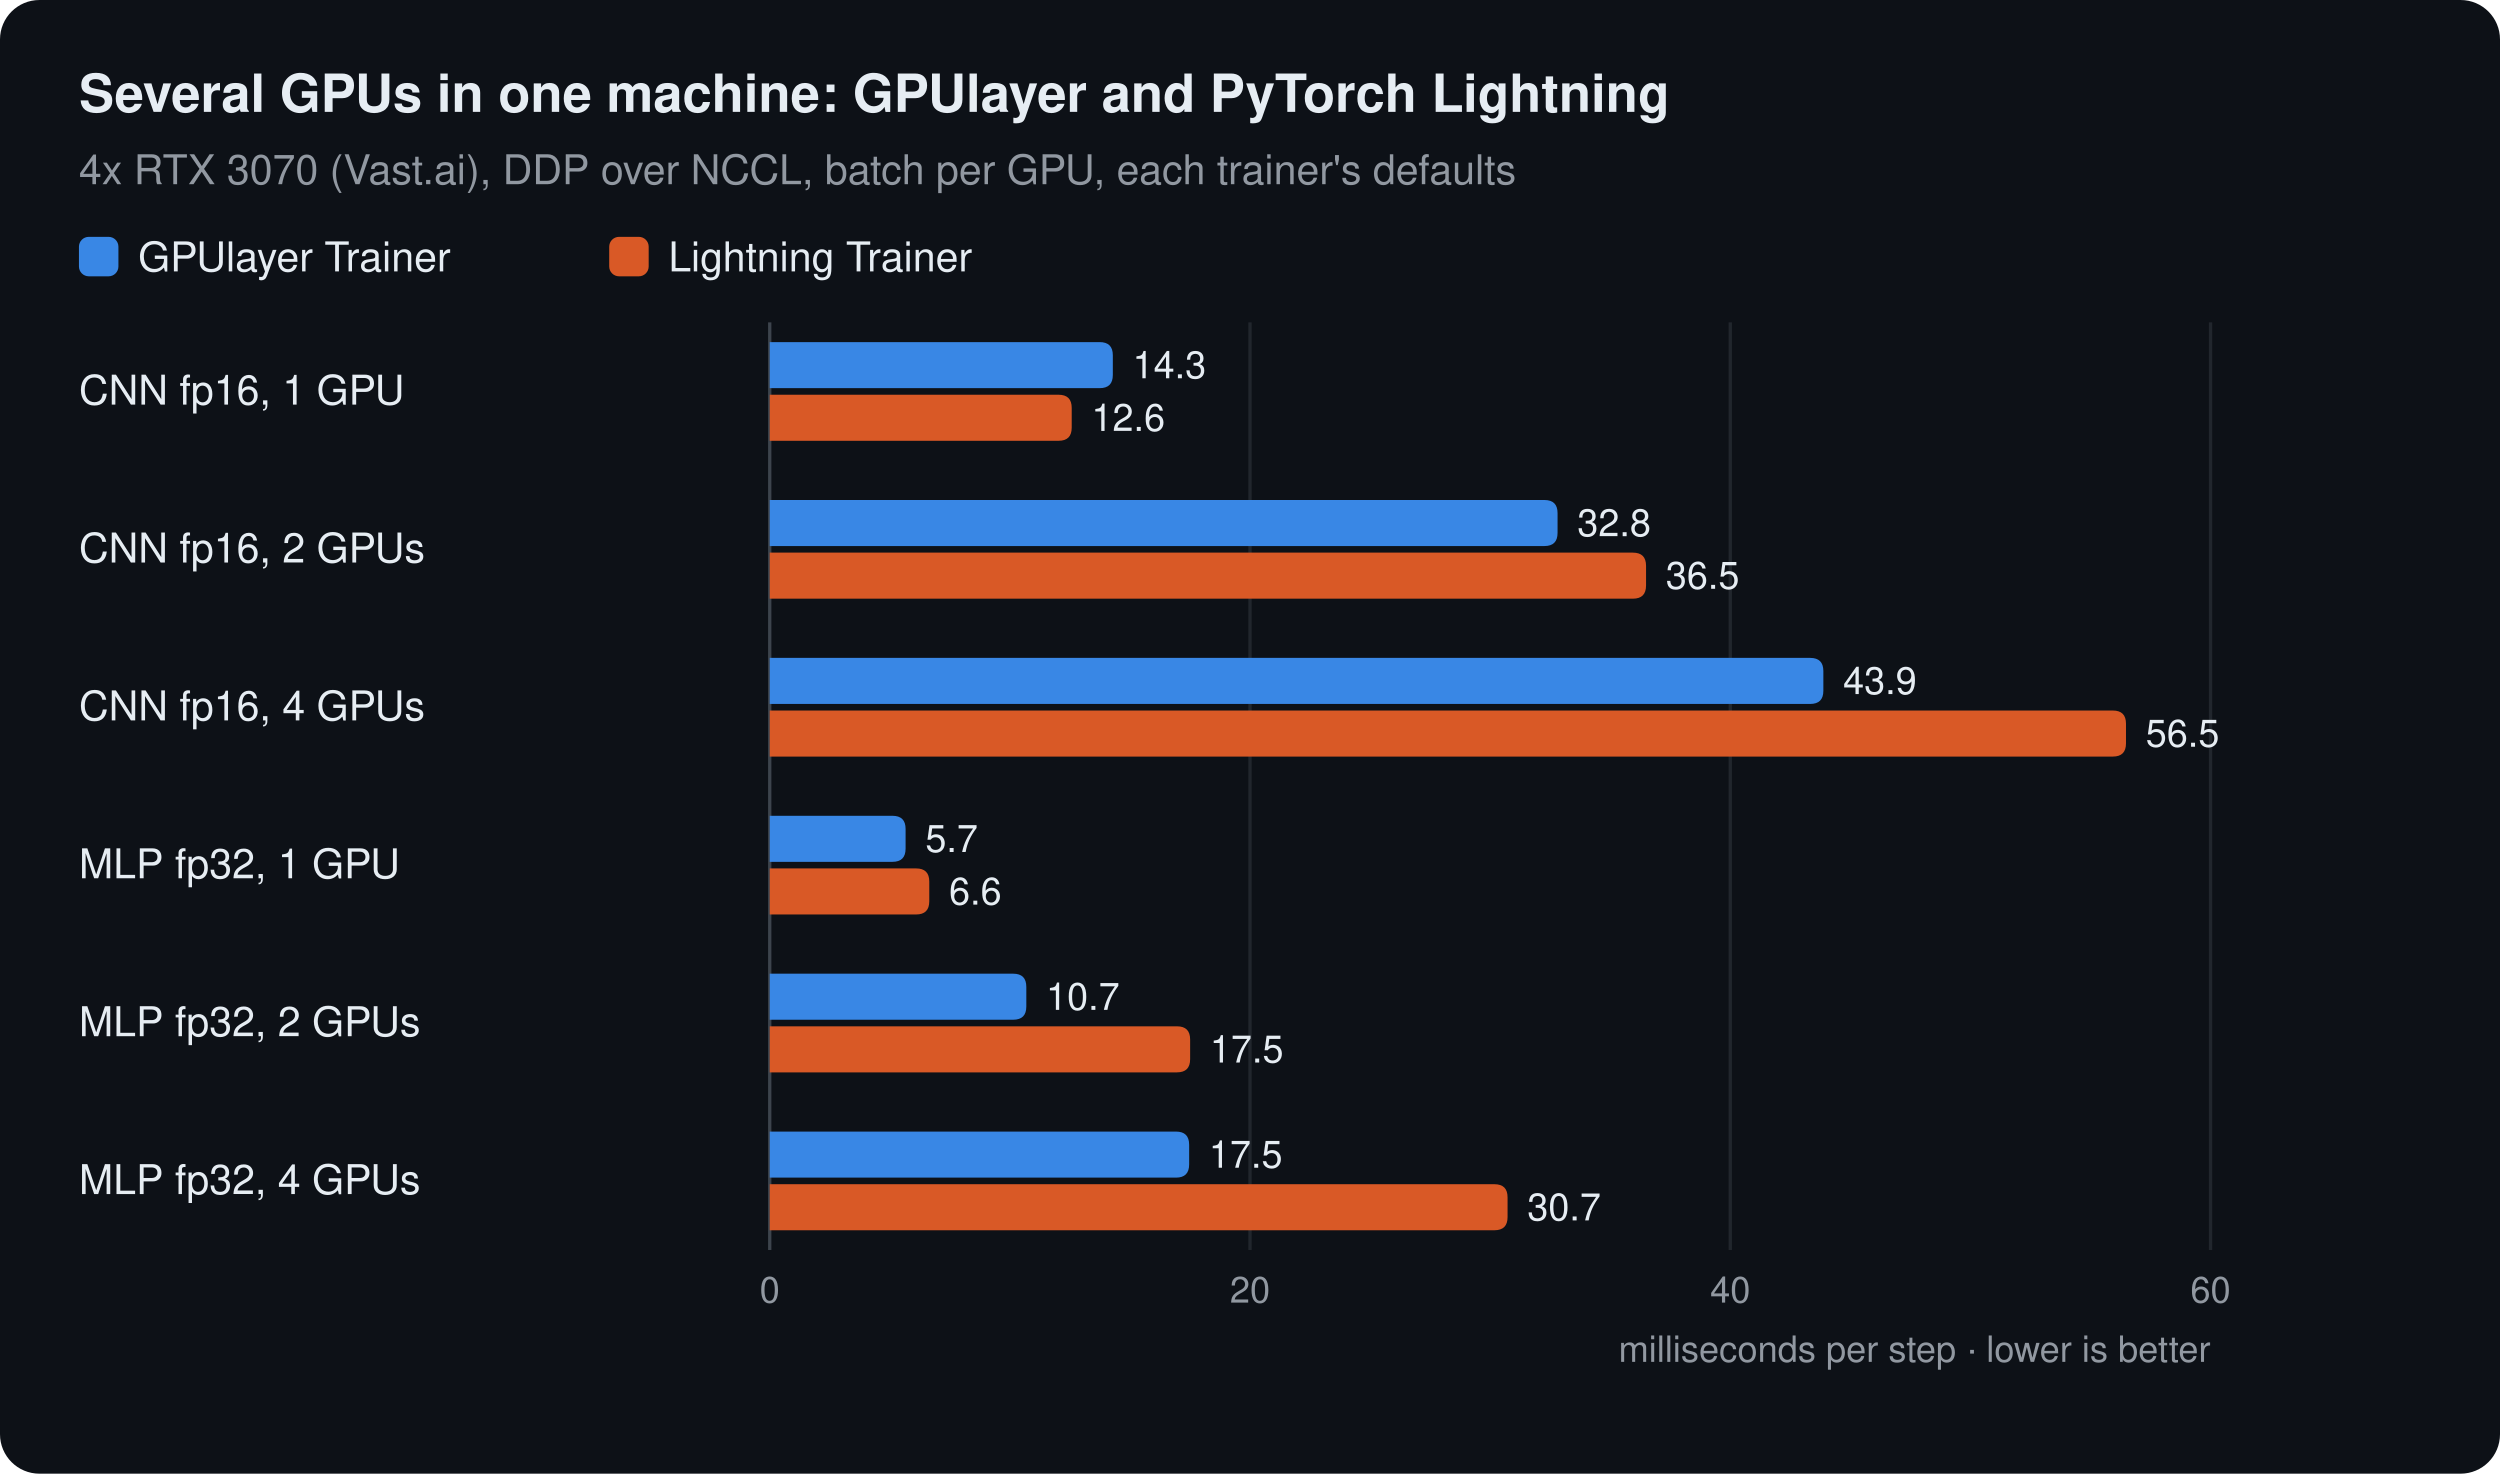
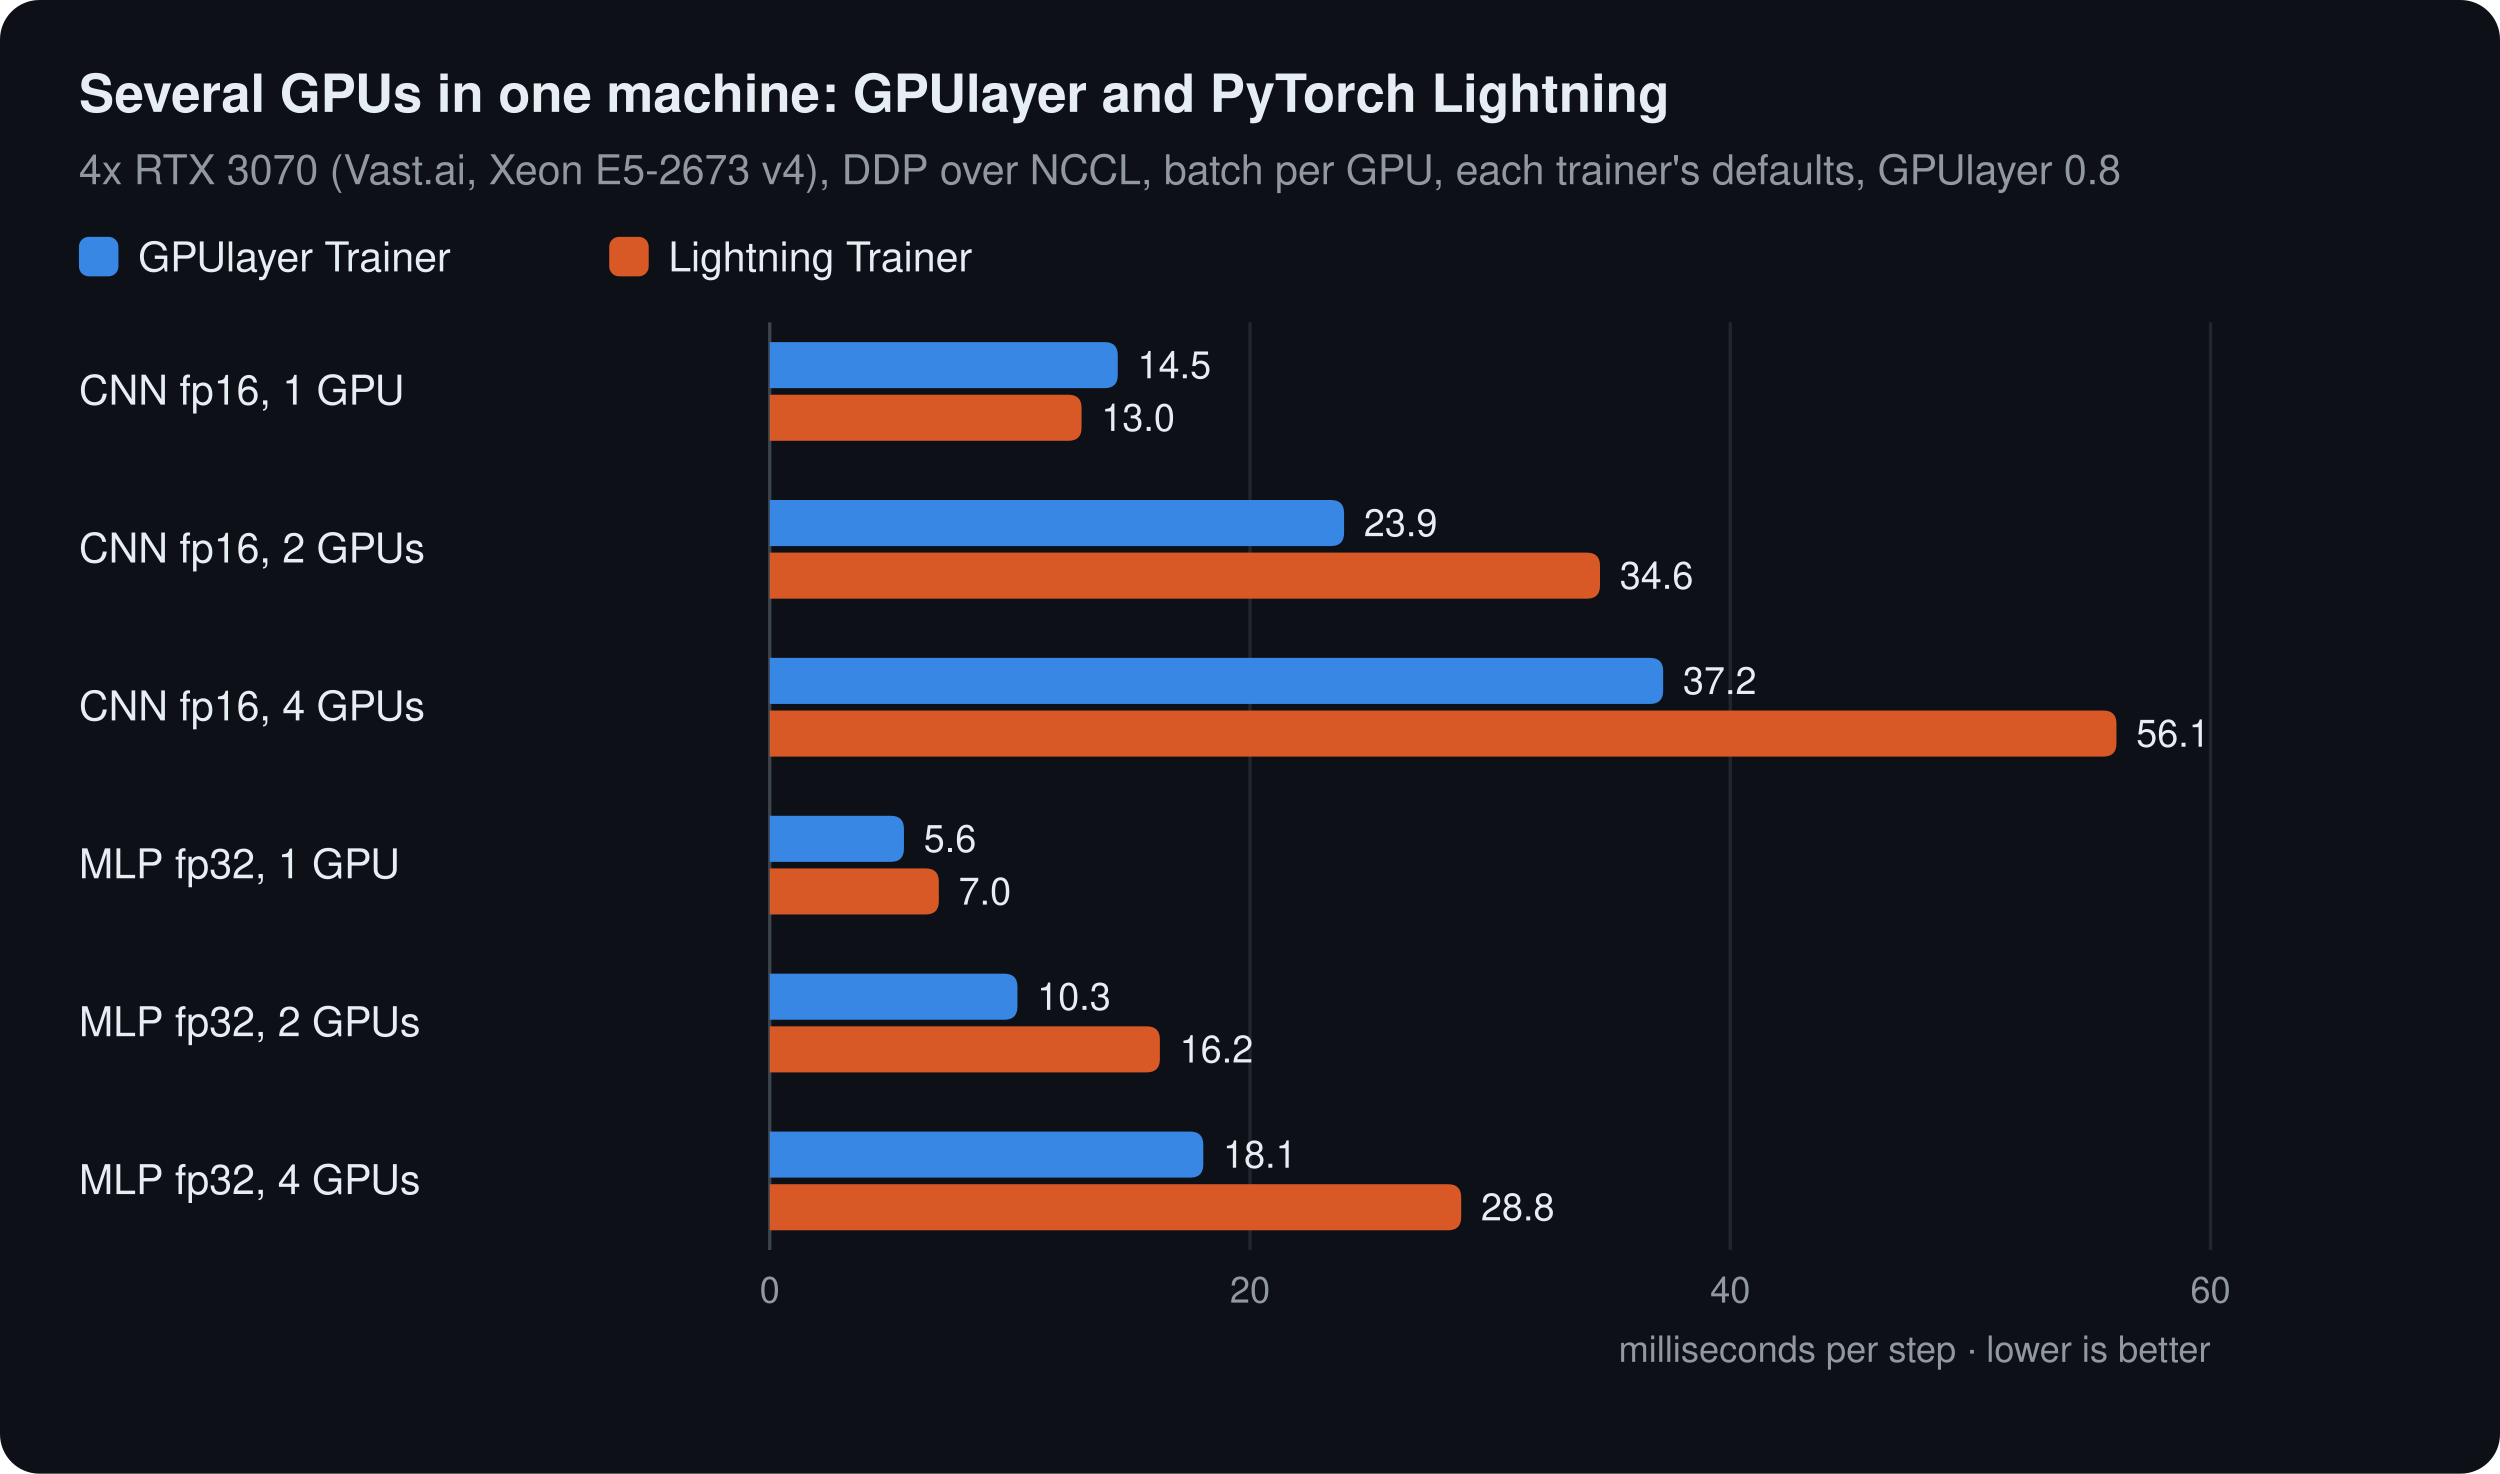
- <svg xmlns="http://www.w3.org/2000/svg" viewBox="0 0 760 448" width="760" height="448" role="img" aria-label="Several GPUs in one machine: GPUlayer and PyTorch Lightning: 4x RTX 3070 (Vast.ai), DDP over NCCL, batch per GPU, each trainer's defaults">
+ <svg xmlns="http://www.w3.org/2000/svg" viewBox="0 0 760 448" width="760" height="448" role="img" aria-label="Several GPUs in one machine: GPUlayer and PyTorch Lightning: 4x RTX 3070 (Vast.ai, Xeon E5-2673 v4), DDP over NCCL, batch per GPU, each trainer's defaults, GPUlayer 0.8">
  <rect width="760" height="448" rx="12" fill="#0d1117" />
  <text x="24.0" y="34.0" font-family="-apple-system, 'Segoe UI', Helvetica, Arial, sans-serif" font-size="16" font-weight="600" fill="#e6edf3" text-anchor="start">Several GPUs in one machine: GPUlayer and PyTorch Lightning</text>
-   <text x="24.0" y="56.0" font-family="-apple-system, 'Segoe UI', Helvetica, Arial, sans-serif" font-size="12.5" font-weight="400" fill="#9198a1" text-anchor="start">4x RTX 3070 (Vast.ai), DDP over NCCL, batch per GPU, each trainer's defaults</text>
+   <text x="24.0" y="56.0" font-family="-apple-system, 'Segoe UI', Helvetica, Arial, sans-serif" font-size="12.5" font-weight="400" fill="#9198a1" text-anchor="start">4x RTX 3070 (Vast.ai, Xeon E5-2673 v4), DDP over NCCL, batch per GPU, each trainer's defaults, GPUlayer 0.8</text>
  <rect x="24" y="72" width="12" height="12" rx="3" fill="#3987e5" />
  <text x="42.0" y="82.5" font-family="-apple-system, 'Segoe UI', Helvetica, Arial, sans-serif" font-size="12.5" font-weight="400" fill="#e6edf3" text-anchor="start">GPUlayer Trainer</text>
  <rect x="185.2" y="72" width="12" height="12" rx="3" fill="#d95926" />
  <text x="203.2" y="82.5" font-family="-apple-system, 'Segoe UI', Helvetica, Arial, sans-serif" font-size="12.5" font-weight="400" fill="#e6edf3" text-anchor="start">Lightning Trainer</text>
  <line x1="234.0" y1="98" x2="234.0" y2="380" stroke="#3d444d" stroke-width="1" />
  <text x="234.0" y="396.0" font-family="-apple-system, 'Segoe UI', Helvetica, Arial, sans-serif" font-size="11" font-weight="400" fill="#9198a1" text-anchor="middle">0</text>
  <line x1="380.0" y1="98" x2="380.0" y2="380" stroke="#21262d" stroke-width="1" />
  <text x="380.0" y="396.0" font-family="-apple-system, 'Segoe UI', Helvetica, Arial, sans-serif" font-size="11" font-weight="400" fill="#9198a1" text-anchor="middle">20</text>
  <line x1="526.0" y1="98" x2="526.0" y2="380" stroke="#21262d" stroke-width="1" />
  <text x="526.0" y="396.0" font-family="-apple-system, 'Segoe UI', Helvetica, Arial, sans-serif" font-size="11" font-weight="400" fill="#9198a1" text-anchor="middle">40</text>
  <line x1="672.0" y1="98" x2="672.0" y2="380" stroke="#21262d" stroke-width="1" />
  <text x="672.0" y="396.0" font-family="-apple-system, 'Segoe UI', Helvetica, Arial, sans-serif" font-size="11" font-weight="400" fill="#9198a1" text-anchor="middle">60</text>
  <text x="672.0" y="414.0" font-family="-apple-system, 'Segoe UI', Helvetica, Arial, sans-serif" font-size="11" font-weight="400" fill="#9198a1" text-anchor="end">milliseconds per step · lower is better</text>
  <text x="24.0" y="123.0" font-family="-apple-system, 'Segoe UI', Helvetica, Arial, sans-serif" font-size="12.5" font-weight="400" fill="#e6edf3" text-anchor="start">CNN fp16, 1 GPU</text>
-   <path d="M234.0 104.0H334.3Q338.3 104.0 338.3 108.0V114.0Q338.3 118.0 334.3 118.0H234.0Z" fill="#3987e5" />
-   <text x="344.3" y="115.0" font-family="-apple-system, 'Segoe UI', Helvetica, Arial, sans-serif" font-size="11.5" font-weight="400" fill="#e6edf3" text-anchor="start">14.3</text>
-   <path d="M234.0 120.0H321.8Q325.8 120.0 325.8 124.0V130.0Q325.8 134.0 321.8 134.0H234.0Z" fill="#d95926" />
-   <text x="331.8" y="131.0" font-family="-apple-system, 'Segoe UI', Helvetica, Arial, sans-serif" font-size="11.5" font-weight="400" fill="#e6edf3" text-anchor="start">12.6</text>
+   <path d="M234.0 104.0H335.8Q339.8 104.0 339.8 108.0V114.0Q339.8 118.0 335.8 118.0H234.0Z" fill="#3987e5" />
+   <text x="345.8" y="115.0" font-family="-apple-system, 'Segoe UI', Helvetica, Arial, sans-serif" font-size="11.5" font-weight="400" fill="#e6edf3" text-anchor="start">14.5</text>
+   <path d="M234.0 120.0H324.8Q328.8 120.0 328.8 124.0V130.0Q328.8 134.0 324.8 134.0H234.0Z" fill="#d95926" />
+   <text x="334.8" y="131.0" font-family="-apple-system, 'Segoe UI', Helvetica, Arial, sans-serif" font-size="11.5" font-weight="400" fill="#e6edf3" text-anchor="start">13.0</text>
  <text x="24.0" y="171.0" font-family="-apple-system, 'Segoe UI', Helvetica, Arial, sans-serif" font-size="12.5" font-weight="400" fill="#e6edf3" text-anchor="start">CNN fp16, 2 GPUs</text>
-   <path d="M234.0 152.0H469.5Q473.5 152.0 473.5 156.0V162.0Q473.5 166.0 469.5 166.0H234.0Z" fill="#3987e5" />
-   <text x="479.5" y="163.0" font-family="-apple-system, 'Segoe UI', Helvetica, Arial, sans-serif" font-size="11.5" font-weight="400" fill="#e6edf3" text-anchor="start">32.8</text>
-   <path d="M234.0 168.0H496.4Q500.4 168.0 500.4 172.0V178.0Q500.4 182.0 496.4 182.0H234.0Z" fill="#d95926" />
-   <text x="506.4" y="179.0" font-family="-apple-system, 'Segoe UI', Helvetica, Arial, sans-serif" font-size="11.5" font-weight="400" fill="#e6edf3" text-anchor="start">36.5</text>
+   <path d="M234.0 152.0H404.6Q408.6 152.0 408.6 156.0V162.0Q408.6 166.0 404.6 166.0H234.0Z" fill="#3987e5" />
+   <text x="414.6" y="163.0" font-family="-apple-system, 'Segoe UI', Helvetica, Arial, sans-serif" font-size="11.5" font-weight="400" fill="#e6edf3" text-anchor="start">23.9</text>
+   <path d="M234.0 168.0H482.4Q486.4 168.0 486.4 172.0V178.0Q486.4 182.0 482.4 182.0H234.0Z" fill="#d95926" />
+   <text x="492.4" y="179.0" font-family="-apple-system, 'Segoe UI', Helvetica, Arial, sans-serif" font-size="11.5" font-weight="400" fill="#e6edf3" text-anchor="start">34.6</text>
  <text x="24.0" y="219.0" font-family="-apple-system, 'Segoe UI', Helvetica, Arial, sans-serif" font-size="12.5" font-weight="400" fill="#e6edf3" text-anchor="start">CNN fp16, 4 GPUs</text>
-   <path d="M234.0 200.0H550.3Q554.3 200.0 554.3 204.0V210.0Q554.3 214.0 550.3 214.0H234.0Z" fill="#3987e5" />
-   <text x="560.3" y="211.0" font-family="-apple-system, 'Segoe UI', Helvetica, Arial, sans-serif" font-size="11.5" font-weight="400" fill="#e6edf3" text-anchor="start">43.9</text>
-   <path d="M234.0 216.0H642.3Q646.3 216.0 646.3 220.0V226.0Q646.3 230.0 642.3 230.0H234.0Z" fill="#d95926" />
-   <text x="652.3" y="227.0" font-family="-apple-system, 'Segoe UI', Helvetica, Arial, sans-serif" font-size="11.5" font-weight="400" fill="#e6edf3" text-anchor="start">56.5</text>
+   <path d="M234.0 200.0H501.6Q505.6 200.0 505.6 204.0V210.0Q505.6 214.0 501.6 214.0H234.0Z" fill="#3987e5" />
+   <text x="511.6" y="211.0" font-family="-apple-system, 'Segoe UI', Helvetica, Arial, sans-serif" font-size="11.5" font-weight="400" fill="#e6edf3" text-anchor="start">37.2</text>
+   <path d="M234.0 216.0H639.4Q643.4 216.0 643.4 220.0V226.0Q643.4 230.0 639.4 230.0H234.0Z" fill="#d95926" />
+   <text x="649.4" y="227.0" font-family="-apple-system, 'Segoe UI', Helvetica, Arial, sans-serif" font-size="11.5" font-weight="400" fill="#e6edf3" text-anchor="start">56.1</text>
  <text x="24.0" y="267.0" font-family="-apple-system, 'Segoe UI', Helvetica, Arial, sans-serif" font-size="12.5" font-weight="400" fill="#e6edf3" text-anchor="start">MLP fp32, 1 GPU</text>
-   <path d="M234.0 248.0H271.3Q275.3 248.0 275.3 252.0V258.0Q275.3 262.0 271.3 262.0H234.0Z" fill="#3987e5" />
-   <text x="281.3" y="259.0" font-family="-apple-system, 'Segoe UI', Helvetica, Arial, sans-serif" font-size="11.5" font-weight="400" fill="#e6edf3" text-anchor="start">5.7</text>
-   <path d="M234.0 264.0H278.5Q282.5 264.0 282.5 268.0V274.0Q282.5 278.0 278.5 278.0H234.0Z" fill="#d95926" />
-   <text x="288.5" y="275.0" font-family="-apple-system, 'Segoe UI', Helvetica, Arial, sans-serif" font-size="11.5" font-weight="400" fill="#e6edf3" text-anchor="start">6.6</text>
+   <path d="M234.0 248.0H270.8Q274.8 248.0 274.8 252.0V258.0Q274.8 262.0 270.8 262.0H234.0Z" fill="#3987e5" />
+   <text x="280.8" y="259.0" font-family="-apple-system, 'Segoe UI', Helvetica, Arial, sans-serif" font-size="11.5" font-weight="400" fill="#e6edf3" text-anchor="start">5.6</text>
+   <path d="M234.0 264.0H281.4Q285.4 264.0 285.4 268.0V274.0Q285.4 278.0 281.4 278.0H234.0Z" fill="#d95926" />
+   <text x="291.4" y="275.0" font-family="-apple-system, 'Segoe UI', Helvetica, Arial, sans-serif" font-size="11.5" font-weight="400" fill="#e6edf3" text-anchor="start">7.0</text>
  <text x="24.0" y="315.0" font-family="-apple-system, 'Segoe UI', Helvetica, Arial, sans-serif" font-size="12.5" font-weight="400" fill="#e6edf3" text-anchor="start">MLP fp32, 2 GPUs</text>
-   <path d="M234.0 296.0H308.0Q312.0 296.0 312.0 300.0V306.0Q312.0 310.0 308.0 310.0H234.0Z" fill="#3987e5" />
-   <text x="318.0" y="307.0" font-family="-apple-system, 'Segoe UI', Helvetica, Arial, sans-serif" font-size="11.5" font-weight="400" fill="#e6edf3" text-anchor="start">10.7</text>
-   <path d="M234.0 312.0H357.8Q361.8 312.0 361.8 316.0V322.0Q361.8 326.0 357.8 326.0H234.0Z" fill="#d95926" />
-   <text x="367.8" y="323.0" font-family="-apple-system, 'Segoe UI', Helvetica, Arial, sans-serif" font-size="11.5" font-weight="400" fill="#e6edf3" text-anchor="start">17.5</text>
+   <path d="M234.0 296.0H305.3Q309.3 296.0 309.3 300.0V306.0Q309.3 310.0 305.3 310.0H234.0Z" fill="#3987e5" />
+   <text x="315.3" y="307.0" font-family="-apple-system, 'Segoe UI', Helvetica, Arial, sans-serif" font-size="11.5" font-weight="400" fill="#e6edf3" text-anchor="start">10.3</text>
+   <path d="M234.0 312.0H348.6Q352.6 312.0 352.6 316.0V322.0Q352.6 326.0 348.6 326.0H234.0Z" fill="#d95926" />
+   <text x="358.6" y="323.0" font-family="-apple-system, 'Segoe UI', Helvetica, Arial, sans-serif" font-size="11.5" font-weight="400" fill="#e6edf3" text-anchor="start">16.2</text>
  <text x="24.0" y="363.0" font-family="-apple-system, 'Segoe UI', Helvetica, Arial, sans-serif" font-size="12.5" font-weight="400" fill="#e6edf3" text-anchor="start">MLP fp32, 4 GPUs</text>
-   <path d="M234.0 344.0H357.5Q361.5 344.0 361.5 348.0V354.0Q361.5 358.0 357.5 358.0H234.0Z" fill="#3987e5" />
-   <text x="367.5" y="355.0" font-family="-apple-system, 'Segoe UI', Helvetica, Arial, sans-serif" font-size="11.5" font-weight="400" fill="#e6edf3" text-anchor="start">17.5</text>
-   <path d="M234.0 360.0H454.3Q458.3 360.0 458.3 364.0V370.0Q458.3 374.0 454.3 374.0H234.0Z" fill="#d95926" />
-   <text x="464.3" y="371.0" font-family="-apple-system, 'Segoe UI', Helvetica, Arial, sans-serif" font-size="11.5" font-weight="400" fill="#e6edf3" text-anchor="start">30.7</text>
+   <path d="M234.0 344.0H361.8Q365.8 344.0 365.8 348.0V354.0Q365.8 358.0 361.8 358.0H234.0Z" fill="#3987e5" />
+   <text x="371.8" y="355.0" font-family="-apple-system, 'Segoe UI', Helvetica, Arial, sans-serif" font-size="11.5" font-weight="400" fill="#e6edf3" text-anchor="start">18.1</text>
+   <path d="M234.0 360.0H440.2Q444.2 360.0 444.2 364.0V370.0Q444.2 374.0 440.2 374.0H234.0Z" fill="#d95926" />
+   <text x="450.2" y="371.0" font-family="-apple-system, 'Segoe UI', Helvetica, Arial, sans-serif" font-size="11.5" font-weight="400" fill="#e6edf3" text-anchor="start">28.8</text>
</svg>
